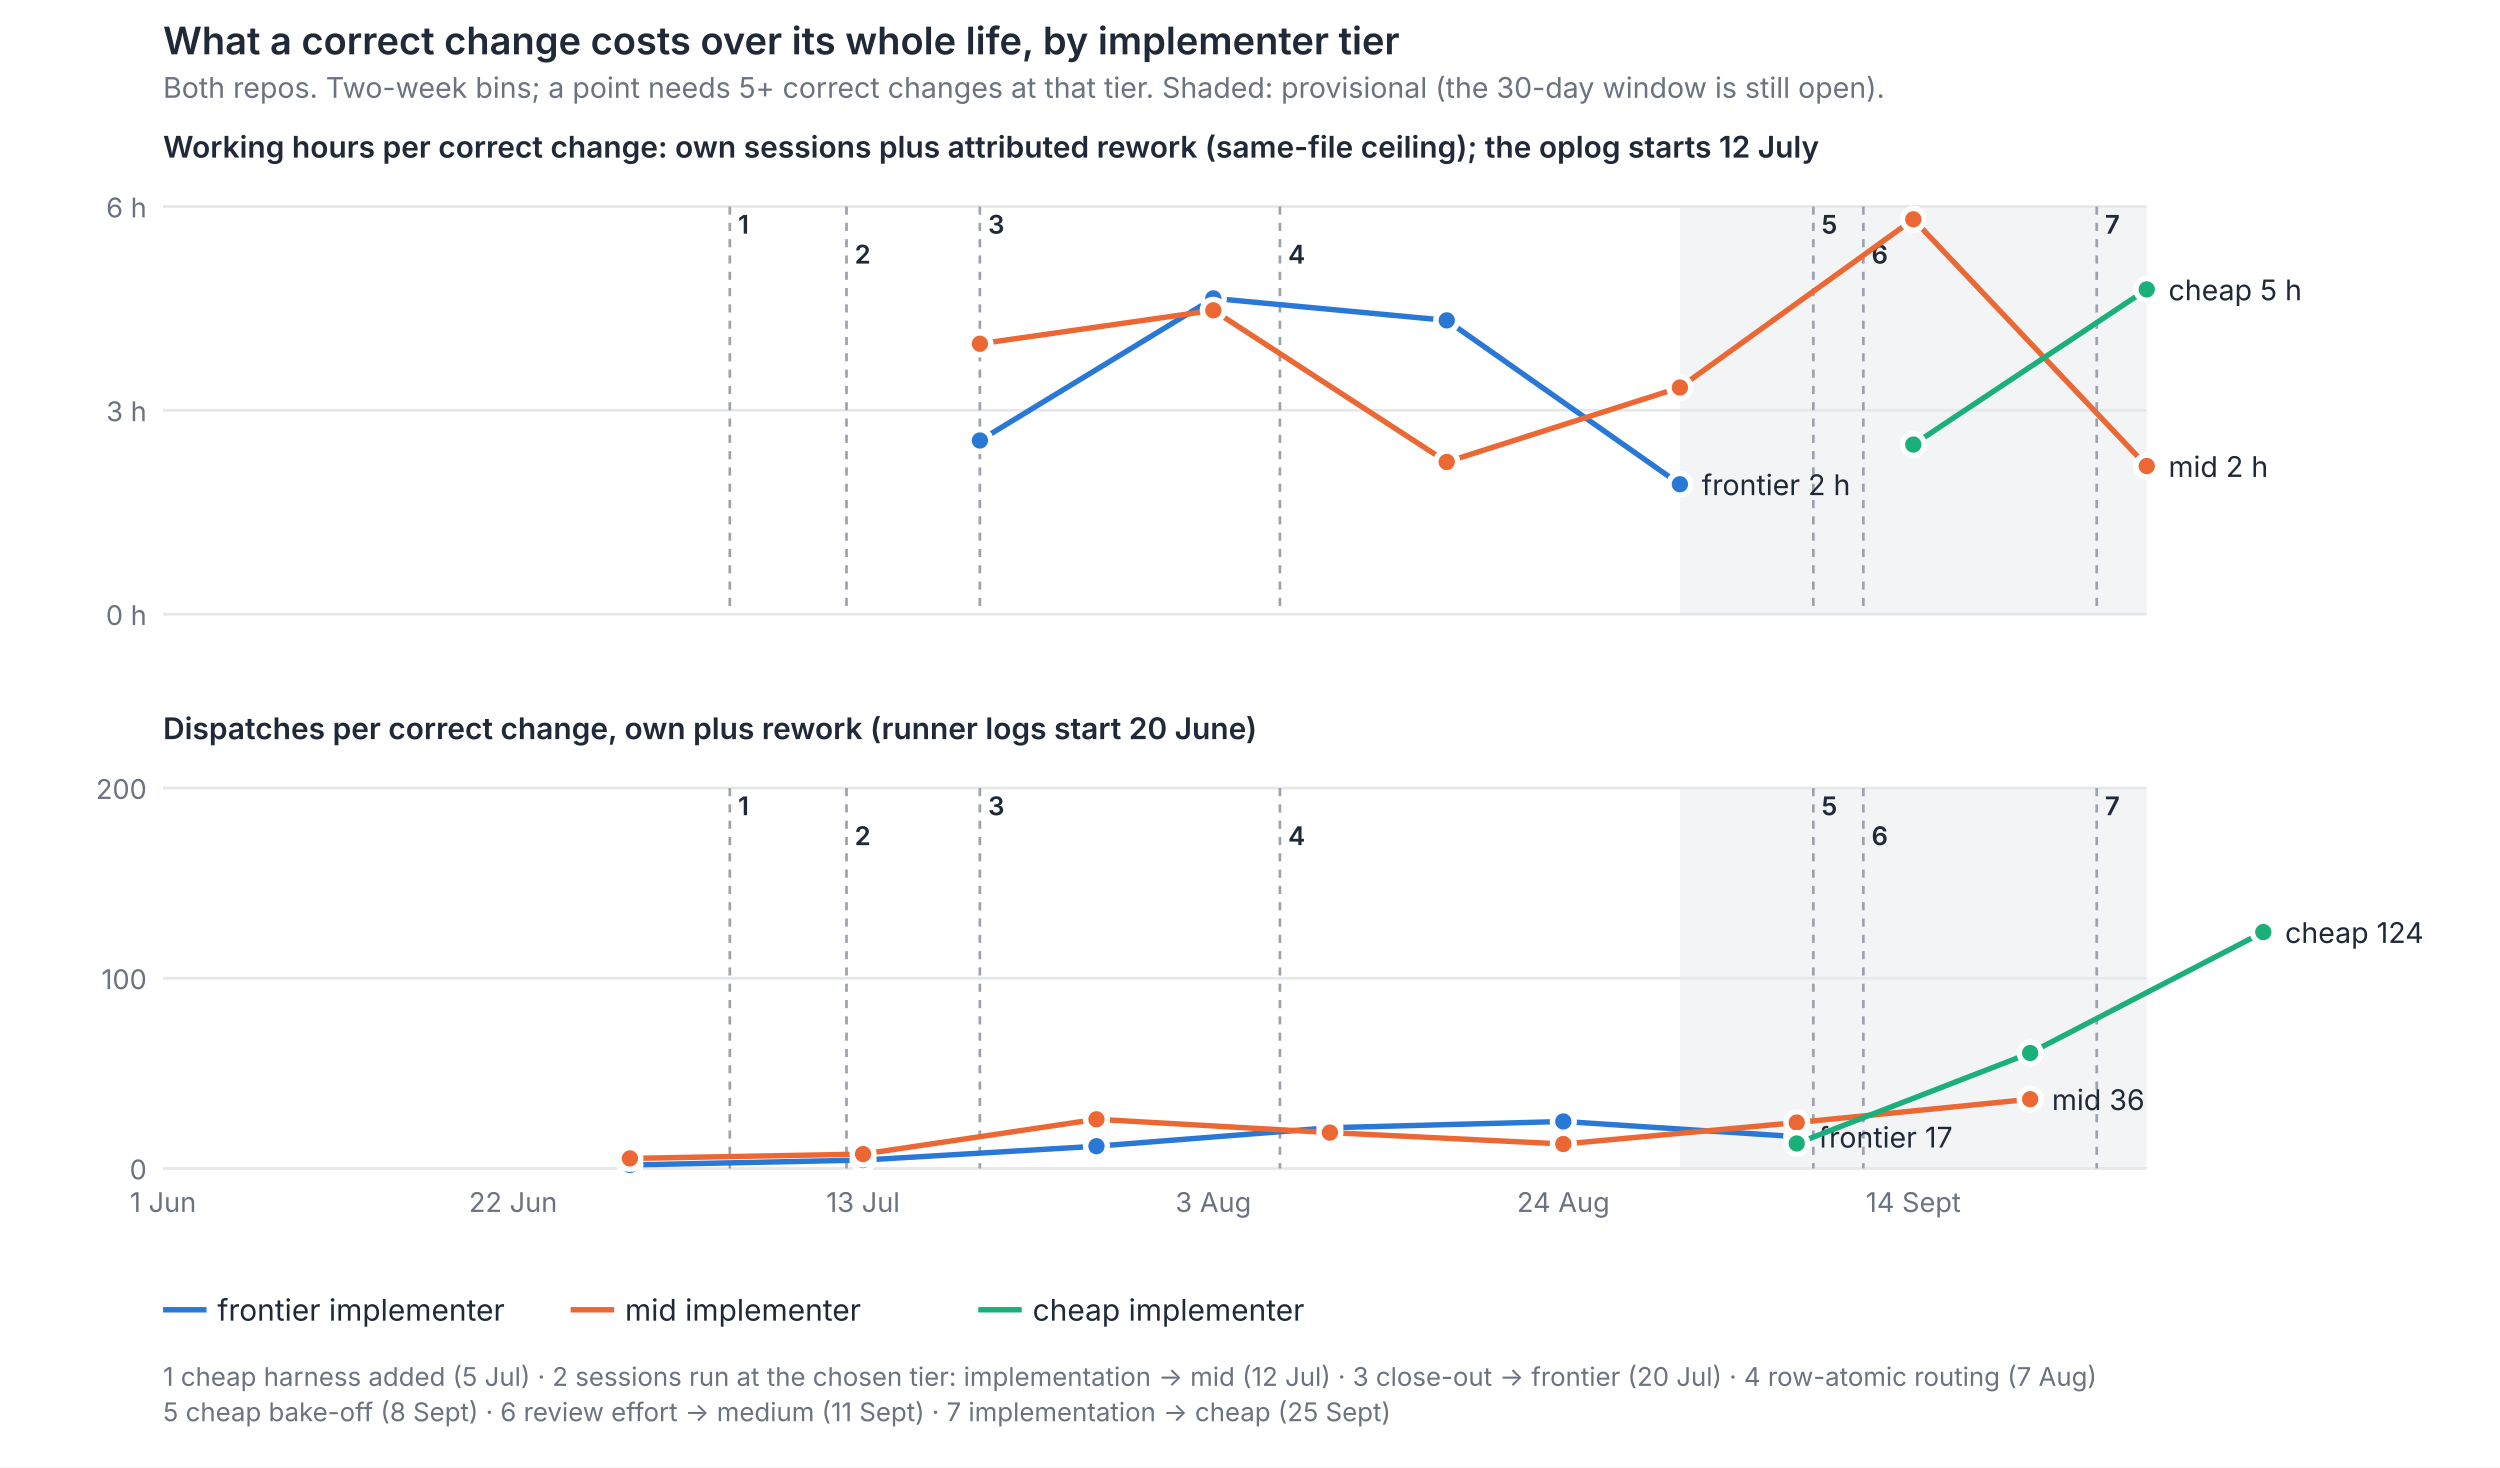
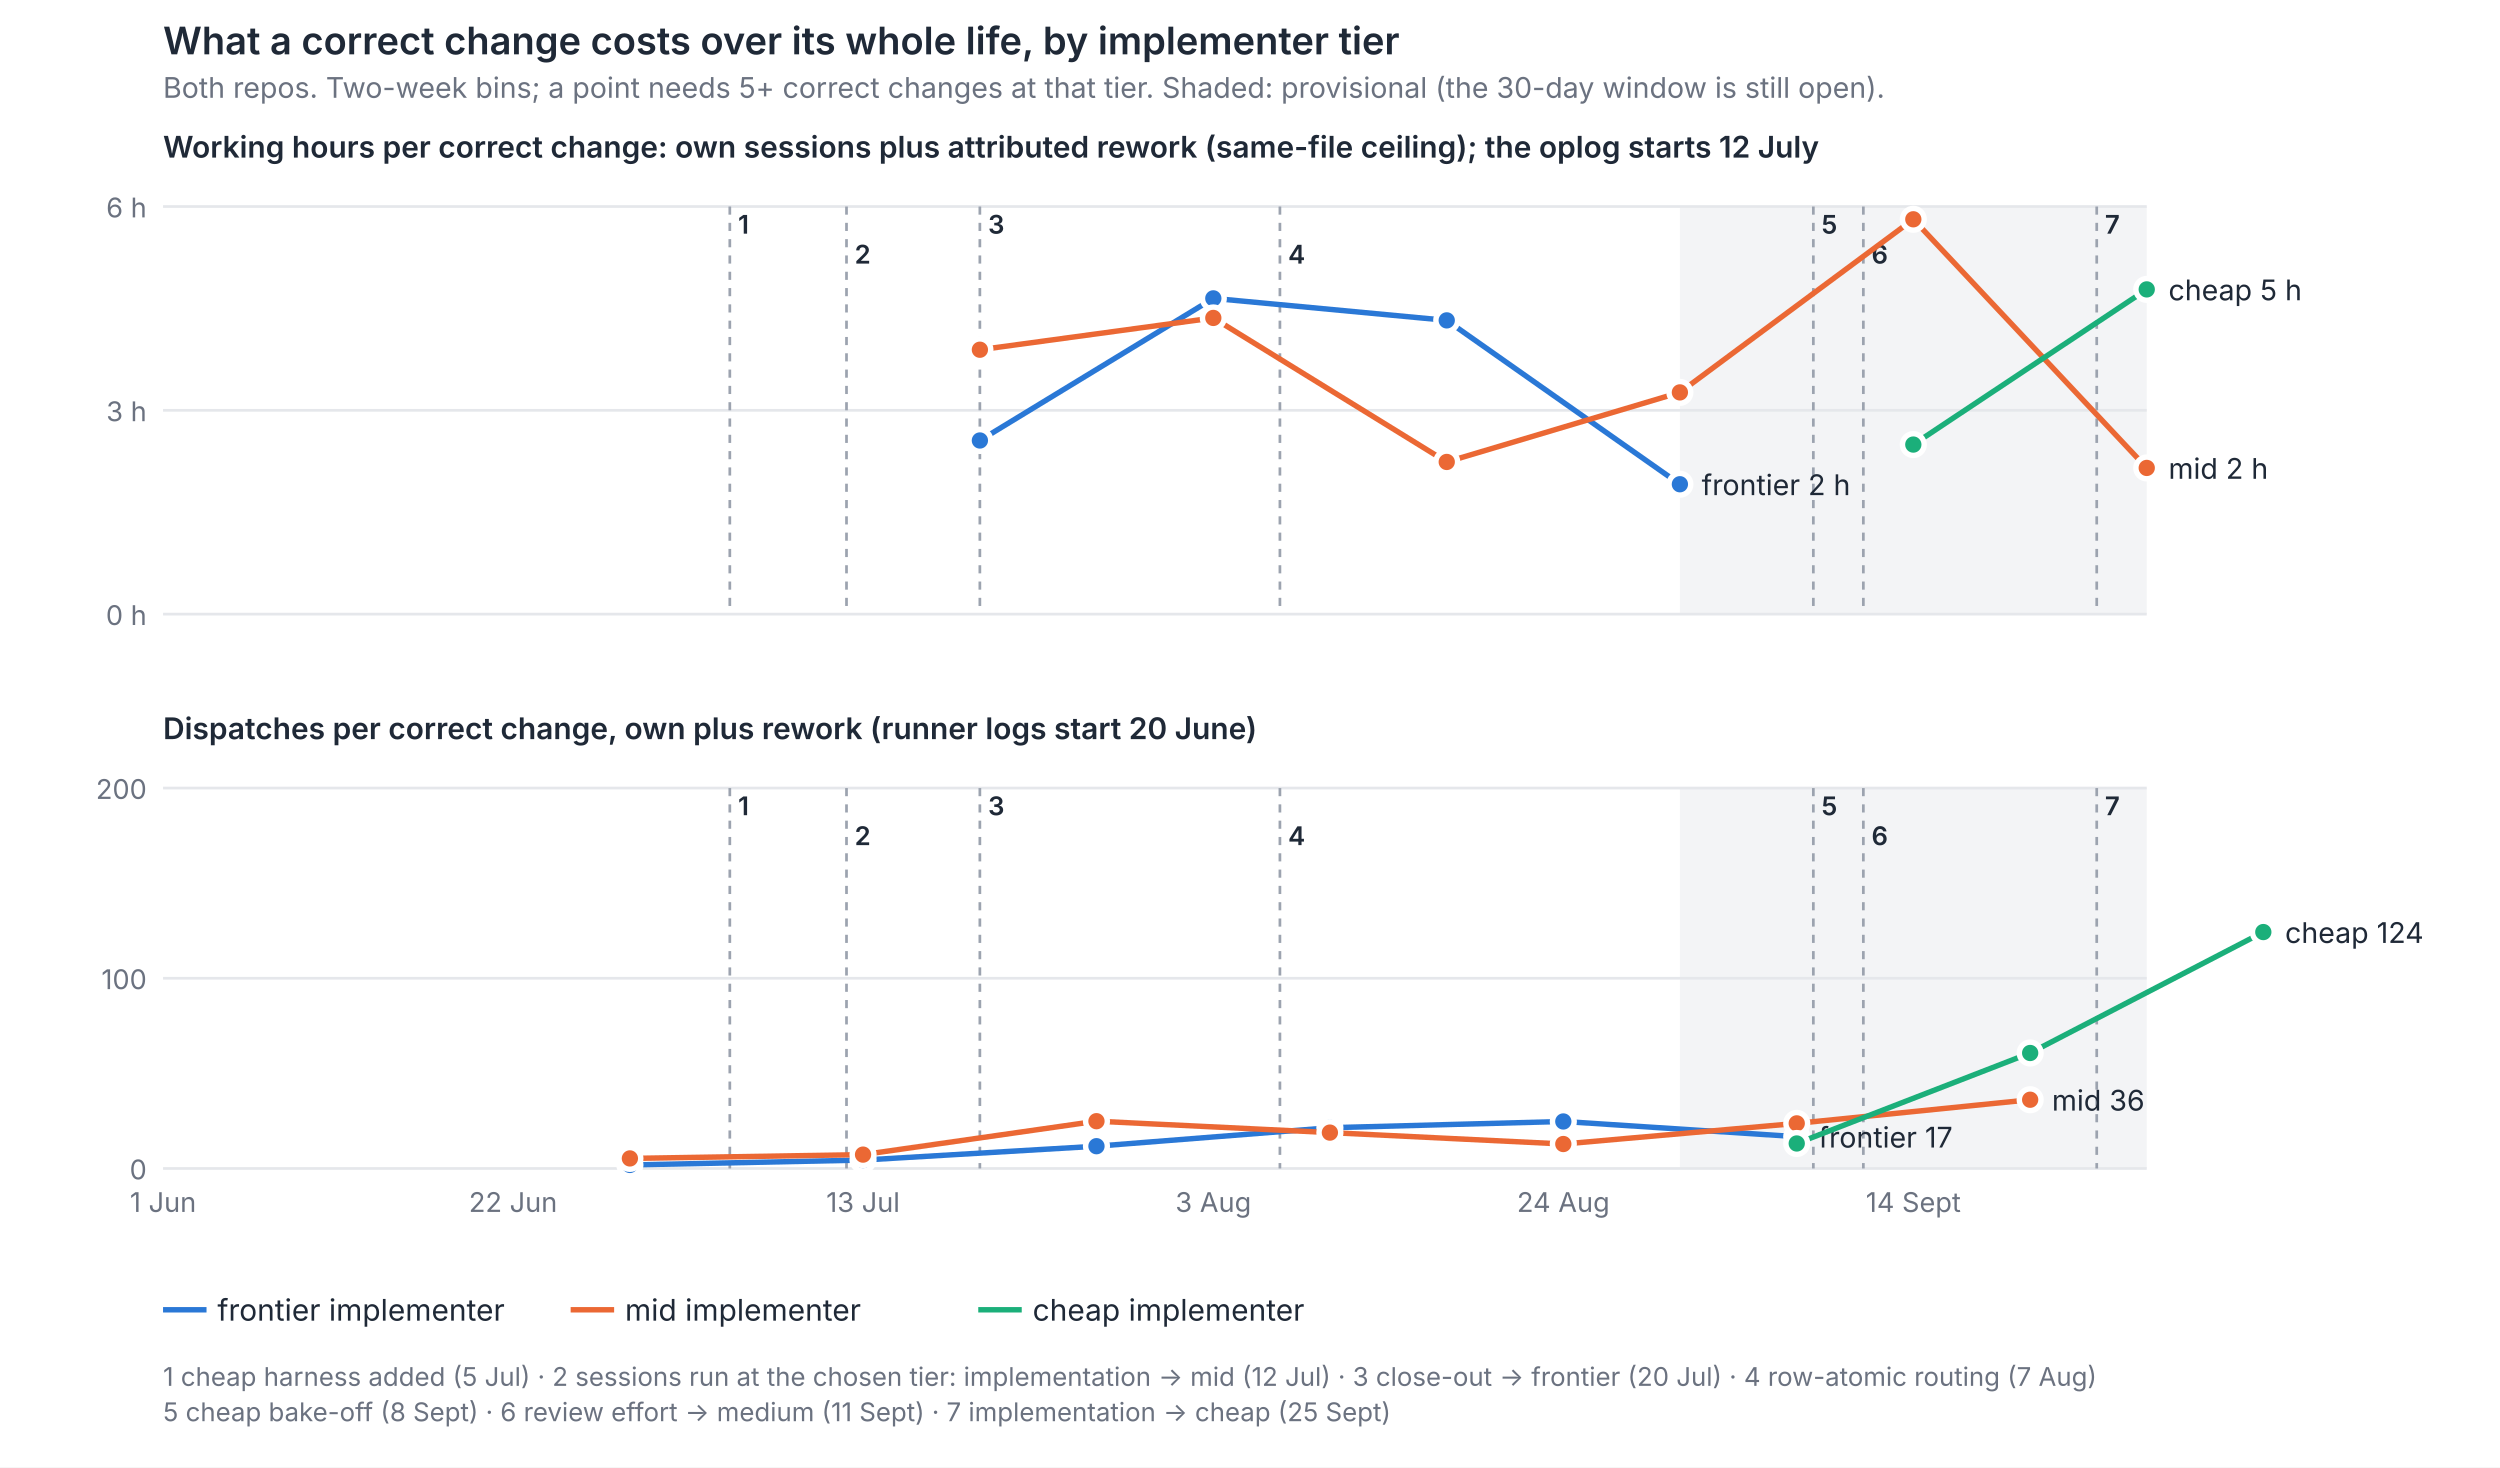
<svg xmlns="http://www.w3.org/2000/svg" viewBox="0 0 920 540" width="920" height="540" font-family="Inter, system-ui, sans-serif" role="img" aria-label="Whole-life cost per correct change by implementer tier, two-week bins, with routing changes marked">
  <rect width="920" height="540" fill="#ffffff" />
  <text x="60.0" y="20.0" font-size="14" fill="#1f2937" text-anchor="start" font-weight="600">What a correct change costs over its whole life, by implementer tier</text>
  <text x="60.0" y="36.0" font-size="10.5" fill="#6b7280" text-anchor="start">Both repos. Two-week bins; a point needs 5+ correct changes at that tier. Shaded: provisional (the 30-day window is still open).</text>
  <rect x="618.2" y="76" width="171.8" height="150" fill="#f3f4f6" />
  <line x1="60" x2="790" y1="226" y2="226" stroke="#e5e7eb" />
  <text x="54.0" y="230.0" font-size="10" fill="#6b7280" text-anchor="end">0 h</text>
  <line x1="60" x2="790" y1="151" y2="151" stroke="#e5e7eb" />
  <text x="54.0" y="155.0" font-size="10" fill="#6b7280" text-anchor="end">3 h</text>
  <line x1="60" x2="790" y1="76" y2="76" stroke="#e5e7eb" />
  <text x="54.0" y="80.0" font-size="10" fill="#6b7280" text-anchor="end">6 h</text>
  <text x="60.0" y="58.0" font-size="11" fill="#1f2937" text-anchor="start" font-weight="600">Working hours per correct change: own sessions plus attributed rework (same-file ceiling); the oplog starts 12 July</text>
  <line x1="268.571" x2="268.571" y1="76" y2="226" stroke="#9ca3af" stroke-dasharray="3 3" />
  <text x="271.6" y="86.0" font-size="9.5" fill="#1f2937" text-anchor="start" font-weight="600">1</text>
  <line x1="311.513" x2="311.513" y1="76" y2="226" stroke="#9ca3af" stroke-dasharray="3 3" />
  <text x="314.5" y="97.0" font-size="9.5" fill="#1f2937" text-anchor="start" font-weight="600">2</text>
  <line x1="360.588" x2="360.588" y1="76" y2="226" stroke="#9ca3af" stroke-dasharray="3 3" />
  <text x="363.6" y="86.0" font-size="9.5" fill="#1f2937" text-anchor="start" font-weight="600">3</text>
  <line x1="471.008" x2="471.008" y1="76" y2="226" stroke="#9ca3af" stroke-dasharray="3 3" />
  <text x="474.0" y="97.0" font-size="9.5" fill="#1f2937" text-anchor="start" font-weight="600">4</text>
  <line x1="667.311" x2="667.311" y1="76" y2="226" stroke="#9ca3af" stroke-dasharray="3 3" />
  <text x="670.3" y="86.0" font-size="9.5" fill="#1f2937" text-anchor="start" font-weight="600">5</text>
  <line x1="685.714" x2="685.714" y1="76" y2="226" stroke="#9ca3af" stroke-dasharray="3 3" />
  <text x="688.7" y="97.0" font-size="9.5" fill="#1f2937" text-anchor="start" font-weight="600">6</text>
  <line x1="771.597" x2="771.597" y1="76" y2="226" stroke="#9ca3af" stroke-dasharray="3 3" />
  <text x="774.6" y="86.0" font-size="9.5" fill="#1f2937" text-anchor="start" font-weight="600">7</text>
  <polyline fill="none" stroke="#2a78d6" stroke-width="2" points="360.6,162.1 446.5,109.8 532.4,117.9 618.2,178.2" />
  <circle cx="360.6" cy="162.1" r="4" fill="#2a78d6" stroke="#ffffff" stroke-width="2" />
  <circle cx="446.5" cy="109.8" r="4" fill="#2a78d6" stroke="#ffffff" stroke-width="2" />
  <circle cx="532.4" cy="117.9" r="4" fill="#2a78d6" stroke="#ffffff" stroke-width="2" />
  <circle cx="618.2" cy="178.2" r="4" fill="#2a78d6" stroke="#ffffff" stroke-width="2" />
  <text x="626.2" y="182.2" font-size="10.5" fill="#1f2937" text-anchor="start">frontier 2 h</text>
-   <polyline fill="none" stroke="#eb6834" stroke-width="2" points="360.6,126.5 446.5,114.2 532.4,170.0 618.2,142.6 704.1,80.7 790.0,171.5" />
-   <circle cx="360.6" cy="126.5" r="4" fill="#eb6834" stroke="#ffffff" stroke-width="2" />
-   <circle cx="446.5" cy="114.2" r="4" fill="#eb6834" stroke="#ffffff" stroke-width="2" />
+   <polyline fill="none" stroke="#eb6834" stroke-width="2" points="360.6,128.7 446.5,117.0 532.4,170.0 618.2,144.4 704.1,80.7 790.0,172.2" />
+   <circle cx="360.6" cy="128.7" r="4" fill="#eb6834" stroke="#ffffff" stroke-width="2" />
+   <circle cx="446.5" cy="117.0" r="4" fill="#eb6834" stroke="#ffffff" stroke-width="2" />
  <circle cx="532.4" cy="170.0" r="4" fill="#eb6834" stroke="#ffffff" stroke-width="2" />
-   <circle cx="618.2" cy="142.6" r="4" fill="#eb6834" stroke="#ffffff" stroke-width="2" />
+   <circle cx="618.2" cy="144.4" r="4" fill="#eb6834" stroke="#ffffff" stroke-width="2" />
  <circle cx="704.1" cy="80.7" r="4" fill="#eb6834" stroke="#ffffff" stroke-width="2" />
-   <circle cx="790.0" cy="171.5" r="4" fill="#eb6834" stroke="#ffffff" stroke-width="2" />
-   <text x="798.0" y="175.5" font-size="10.5" fill="#1f2937" text-anchor="start">mid 2 h</text>
+   <circle cx="790.0" cy="172.2" r="4" fill="#eb6834" stroke="#ffffff" stroke-width="2" />
+   <text x="798.0" y="176.2" font-size="10.5" fill="#1f2937" text-anchor="start">mid 2 h</text>
  <polyline fill="none" stroke="#1baf7a" stroke-width="2" points="704.1,163.6 790.0,106.5" />
  <circle cx="704.1" cy="163.6" r="4" fill="#1baf7a" stroke="#ffffff" stroke-width="2" />
  <circle cx="790.0" cy="106.5" r="4" fill="#1baf7a" stroke="#ffffff" stroke-width="2" />
  <text x="798.0" y="110.5" font-size="10.5" fill="#1f2937" text-anchor="start">cheap 5 h</text>
  <rect x="618.2" y="290" width="171.8" height="140" fill="#f3f4f6" />
  <line x1="60" x2="790" y1="430" y2="430" stroke="#e5e7eb" />
  <text x="54.0" y="434.0" font-size="10" fill="#6b7280" text-anchor="end">0</text>
  <line x1="60" x2="790" y1="360" y2="360" stroke="#e5e7eb" />
  <text x="54.0" y="364.0" font-size="10" fill="#6b7280" text-anchor="end">100</text>
  <line x1="60" x2="790" y1="290" y2="290" stroke="#e5e7eb" />
  <text x="54.0" y="294.0" font-size="10" fill="#6b7280" text-anchor="end">200</text>
  <text x="60.0" y="272.0" font-size="11" fill="#1f2937" text-anchor="start" font-weight="600">Dispatches per correct change, own plus rework (runner logs start 20 June)</text>
  <line x1="268.571" x2="268.571" y1="290" y2="430" stroke="#9ca3af" stroke-dasharray="3 3" />
  <text x="271.6" y="300.0" font-size="9.5" fill="#1f2937" text-anchor="start" font-weight="600">1</text>
  <line x1="311.513" x2="311.513" y1="290" y2="430" stroke="#9ca3af" stroke-dasharray="3 3" />
  <text x="314.5" y="311.0" font-size="9.5" fill="#1f2937" text-anchor="start" font-weight="600">2</text>
  <line x1="360.588" x2="360.588" y1="290" y2="430" stroke="#9ca3af" stroke-dasharray="3 3" />
  <text x="363.6" y="300.0" font-size="9.5" fill="#1f2937" text-anchor="start" font-weight="600">3</text>
  <line x1="471.008" x2="471.008" y1="290" y2="430" stroke="#9ca3af" stroke-dasharray="3 3" />
  <text x="474.0" y="311.0" font-size="9.5" fill="#1f2937" text-anchor="start" font-weight="600">4</text>
  <line x1="667.311" x2="667.311" y1="290" y2="430" stroke="#9ca3af" stroke-dasharray="3 3" />
  <text x="670.3" y="300.0" font-size="9.5" fill="#1f2937" text-anchor="start" font-weight="600">5</text>
  <line x1="685.714" x2="685.714" y1="290" y2="430" stroke="#9ca3af" stroke-dasharray="3 3" />
  <text x="688.7" y="311.0" font-size="9.5" fill="#1f2937" text-anchor="start" font-weight="600">6</text>
  <line x1="771.597" x2="771.597" y1="290" y2="430" stroke="#9ca3af" stroke-dasharray="3 3" />
  <text x="774.6" y="300.0" font-size="9.5" fill="#1f2937" text-anchor="start" font-weight="600">7</text>
  <polyline fill="none" stroke="#2a78d6" stroke-width="2" points="231.8,428.7 317.6,426.9 403.5,421.8 489.4,415.0 575.3,412.7 661.2,418.3" />
  <circle cx="231.8" cy="428.7" r="4" fill="#2a78d6" stroke="#ffffff" stroke-width="2" />
  <circle cx="317.6" cy="426.9" r="4" fill="#2a78d6" stroke="#ffffff" stroke-width="2" />
  <circle cx="403.5" cy="421.8" r="4" fill="#2a78d6" stroke="#ffffff" stroke-width="2" />
  <circle cx="489.4" cy="415.0" r="4" fill="#2a78d6" stroke="#ffffff" stroke-width="2" />
  <circle cx="575.3" cy="412.7" r="4" fill="#2a78d6" stroke="#ffffff" stroke-width="2" />
  <circle cx="661.2" cy="418.3" r="4" fill="#2a78d6" stroke="#ffffff" stroke-width="2" />
  <text x="669.2" y="422.3" font-size="10.5" fill="#1f2937" text-anchor="start">frontier 17</text>
-   <polyline fill="none" stroke="#eb6834" stroke-width="2" points="231.8,426.3 317.6,424.7 403.5,411.9 489.4,416.8 575.3,421.0 661.2,413.1 747.1,404.5" />
+   <polyline fill="none" stroke="#eb6834" stroke-width="2" points="231.8,426.3 317.6,424.9 403.5,412.6 489.4,416.8 575.3,421.0 661.2,413.4 747.1,404.7" />
  <circle cx="231.8" cy="426.3" r="4" fill="#eb6834" stroke="#ffffff" stroke-width="2" />
-   <circle cx="317.6" cy="424.7" r="4" fill="#eb6834" stroke="#ffffff" stroke-width="2" />
-   <circle cx="403.5" cy="411.9" r="4" fill="#eb6834" stroke="#ffffff" stroke-width="2" />
+   <circle cx="317.6" cy="424.9" r="4" fill="#eb6834" stroke="#ffffff" stroke-width="2" />
+   <circle cx="403.5" cy="412.6" r="4" fill="#eb6834" stroke="#ffffff" stroke-width="2" />
  <circle cx="489.4" cy="416.8" r="4" fill="#eb6834" stroke="#ffffff" stroke-width="2" />
  <circle cx="575.3" cy="421.0" r="4" fill="#eb6834" stroke="#ffffff" stroke-width="2" />
-   <circle cx="661.2" cy="413.1" r="4" fill="#eb6834" stroke="#ffffff" stroke-width="2" />
-   <circle cx="747.1" cy="404.5" r="4" fill="#eb6834" stroke="#ffffff" stroke-width="2" />
-   <text x="755.1" y="408.5" font-size="10.5" fill="#1f2937" text-anchor="start">mid 36</text>
+   <circle cx="661.2" cy="413.4" r="4" fill="#eb6834" stroke="#ffffff" stroke-width="2" />
+   <circle cx="747.1" cy="404.7" r="4" fill="#eb6834" stroke="#ffffff" stroke-width="2" />
+   <text x="755.1" y="408.7" font-size="10.5" fill="#1f2937" text-anchor="start">mid 36</text>
  <polyline fill="none" stroke="#1baf7a" stroke-width="2" points="661.2,420.8 747.1,387.5 832.9,343.0" />
  <circle cx="661.2" cy="420.8" r="4" fill="#1baf7a" stroke="#ffffff" stroke-width="2" />
  <circle cx="747.1" cy="387.5" r="4" fill="#1baf7a" stroke="#ffffff" stroke-width="2" />
  <circle cx="832.9" cy="343.0" r="4" fill="#1baf7a" stroke="#ffffff" stroke-width="2" />
  <text x="840.9" y="347.0" font-size="10.5" fill="#1f2937" text-anchor="start">cheap 124</text>
  <text x="60.0" y="446.0" font-size="10" fill="#6b7280" text-anchor="middle">1 Jun</text>
  <text x="188.8" y="446.0" font-size="10" fill="#6b7280" text-anchor="middle">22 Jun</text>
  <text x="317.6" y="446.0" font-size="10" fill="#6b7280" text-anchor="middle">13 Jul</text>
  <text x="446.5" y="446.0" font-size="10" fill="#6b7280" text-anchor="middle">3 Aug</text>
  <text x="575.3" y="446.0" font-size="10" fill="#6b7280" text-anchor="middle">24 Aug</text>
  <text x="704.1" y="446.0" font-size="10" fill="#6b7280" text-anchor="middle">14 Sept</text>
  <text x="60.0" y="510.0" font-size="9.5" fill="#6b7280" text-anchor="start">1 cheap harness added (5 Jul)   ·   2 sessions run at the chosen tier: implementation → mid (12 Jul)   ·   3 close-out → frontier (20 Jul)   ·   4 row-atomic routing (7 Aug)</text>
  <text x="60.0" y="523.0" font-size="9.5" fill="#6b7280" text-anchor="start">5 cheap bake-off (8 Sept)   ·   6 review effort → medium (11 Sept)   ·   7 implementation → cheap (25 Sept)</text>
  <line x1="60" x2="76" y1="482" y2="482" stroke="#2a78d6" stroke-width="2" />
  <text x="80.0" y="486.0" font-size="11" fill="#1f2937" text-anchor="start">frontier implementer</text>
  <line x1="210" x2="226" y1="482" y2="482" stroke="#eb6834" stroke-width="2" />
  <text x="230.0" y="486.0" font-size="11" fill="#1f2937" text-anchor="start">mid implementer</text>
  <line x1="360" x2="376" y1="482" y2="482" stroke="#1baf7a" stroke-width="2" />
  <text x="380.0" y="486.0" font-size="11" fill="#1f2937" text-anchor="start">cheap implementer</text>
</svg>
